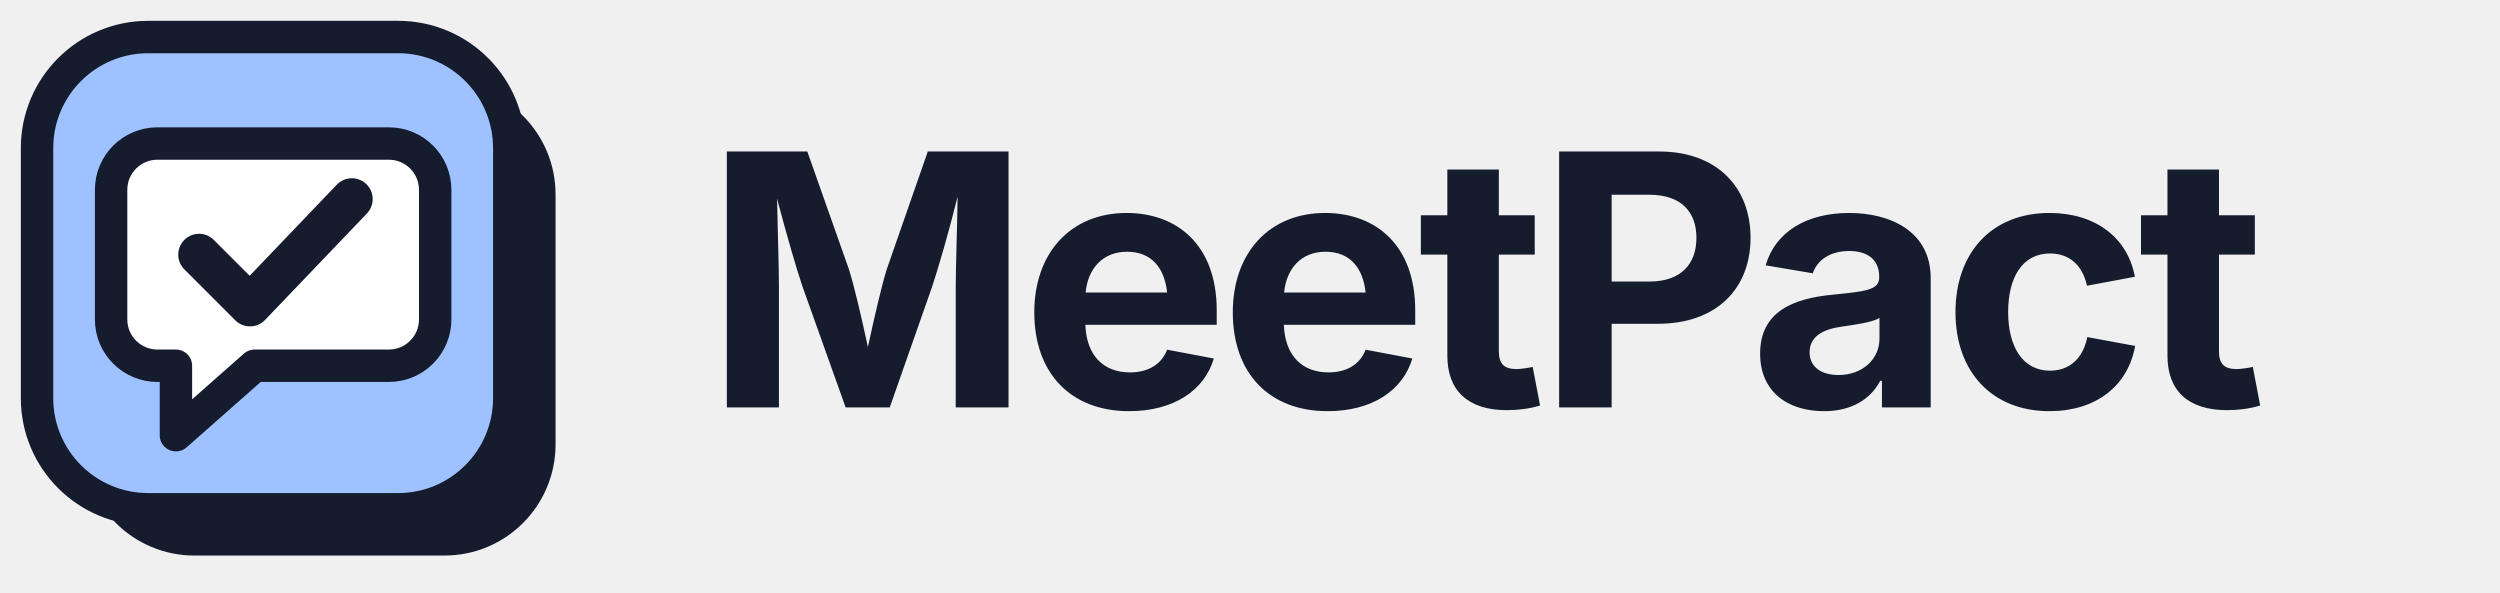
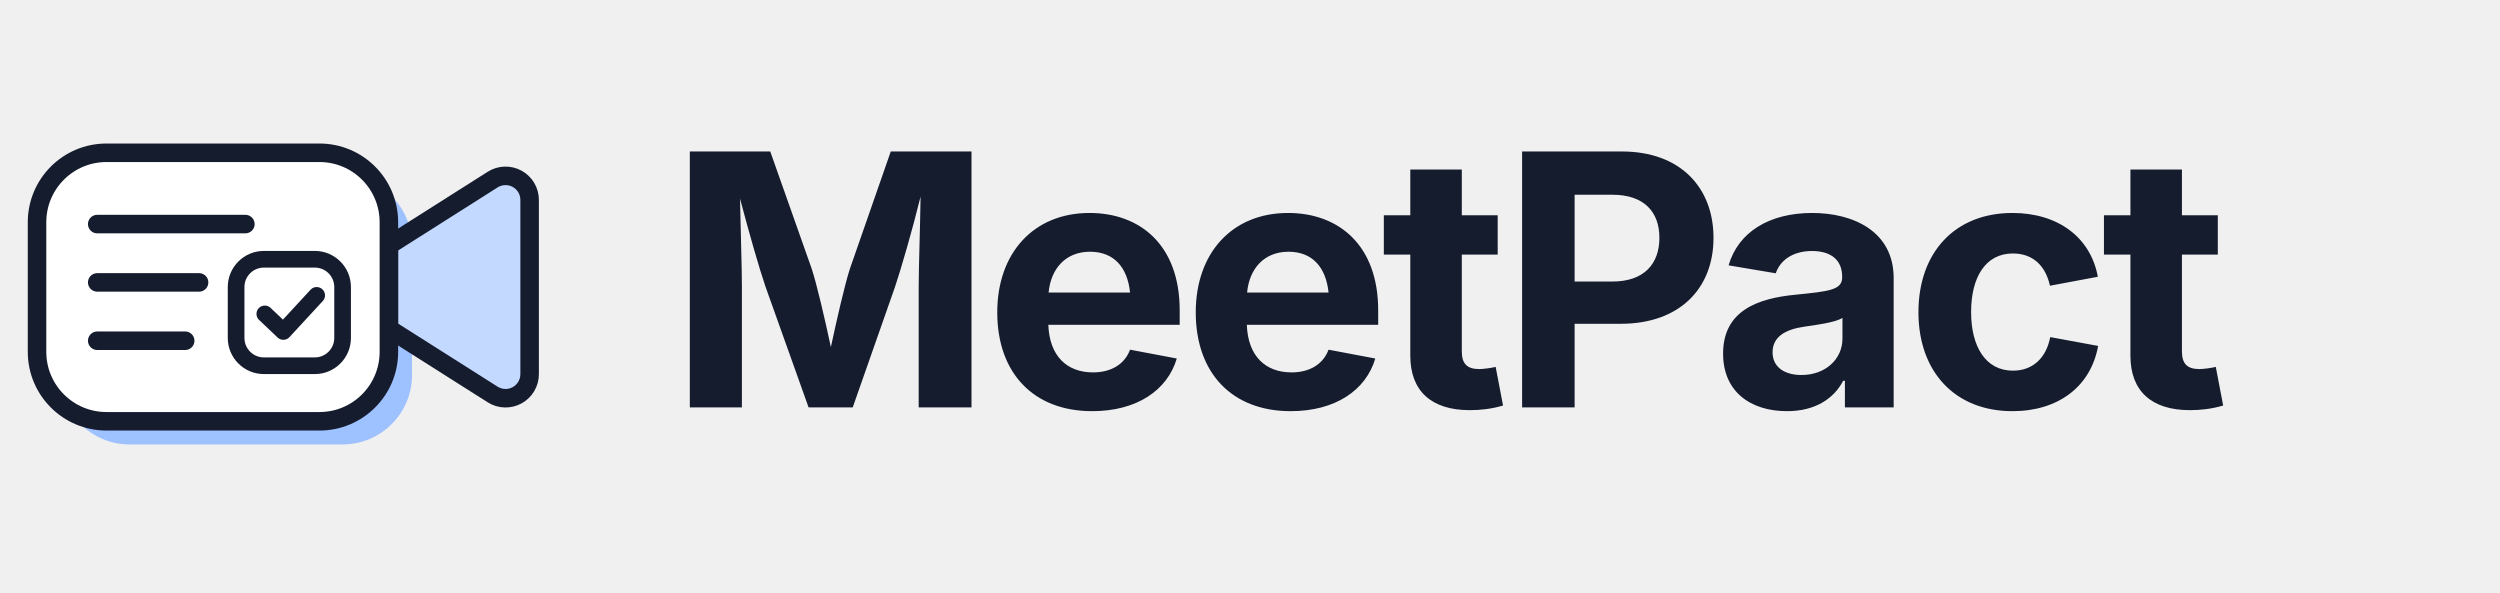
<svg xmlns="http://www.w3.org/2000/svg" viewBox="0 0 270 64" role="img" aria-label="MeetPact">
-   <rect x="9" y="9" width="51" height="51" rx="12" fill="#151C2E" />
-   <rect x="4" y="4" width="51" height="51" rx="12" fill="#9EC1FF" stroke="#151C2E" stroke-width="3.5" />
-   <path d="M17 15.5h25a5 5 0 0 1 5 5v14a5 5 0 0 1-5 5H27.5l-8.5 7.5v-7.5H17a5 5 0 0 1-5-5v-14a5 5 0 0 1 5-5z" fill="#FFFFFF" stroke="#151C2E" stroke-width="3.5" stroke-linejoin="round" />
-   <path d="M21.5 27.5l5.5 5.5 11-11.5" fill="none" stroke="#151C2E" stroke-width="4.5" stroke-linecap="round" stroke-linejoin="round" />
-   <text x="76" y="44" font-family="'Space Grotesk', 'Segoe UI', Inter, Arial, sans-serif" font-size="38" font-weight="700" letter-spacing="-1.2" fill="#151C2E">MeetPact</text>
+   <rect x="6.5" y="19" width="38" height="29" rx="7.5" fill="#9EC1FF" />
+   <path d="M42 26.5 L53.2 19.4 A2.6 2.6 0 0 1 57.2 21.6 V40.4 A2.6 2.6 0 0 1 53.2 42.6 L42 35.5 Z" fill="#C4D9FF" stroke="#151C2E" stroke-width="2" stroke-linejoin="round" />
+   <rect x="4" y="16.5" width="38" height="29" rx="7.5" fill="#FFFFFF" stroke="#151C2E" stroke-width="2" />
+   <path d="M10.5 24.2 H26.5 M10.5 30.5 H21.5 M10.5 36.8 H20" stroke="#151C2E" stroke-width="2" stroke-linecap="round" />
+   <rect x="25.5" y="28" width="11.5" height="11.5" rx="3" fill="#FFFFFF" stroke="#151C2E" stroke-width="1.8" />
+   <path d="M28.6 33.9 L30.6 35.8 L34.2 31.9" fill="none" stroke="#151C2E" stroke-width="1.8" stroke-linecap="round" stroke-linejoin="round" />
+   <text x="72" y="44" font-family="'Space Grotesk', 'Segoe UI', Inter, Arial, sans-serif" font-size="38" font-weight="700" letter-spacing="-1.2" fill="#151C2E">MeetPact</text>
</svg>
